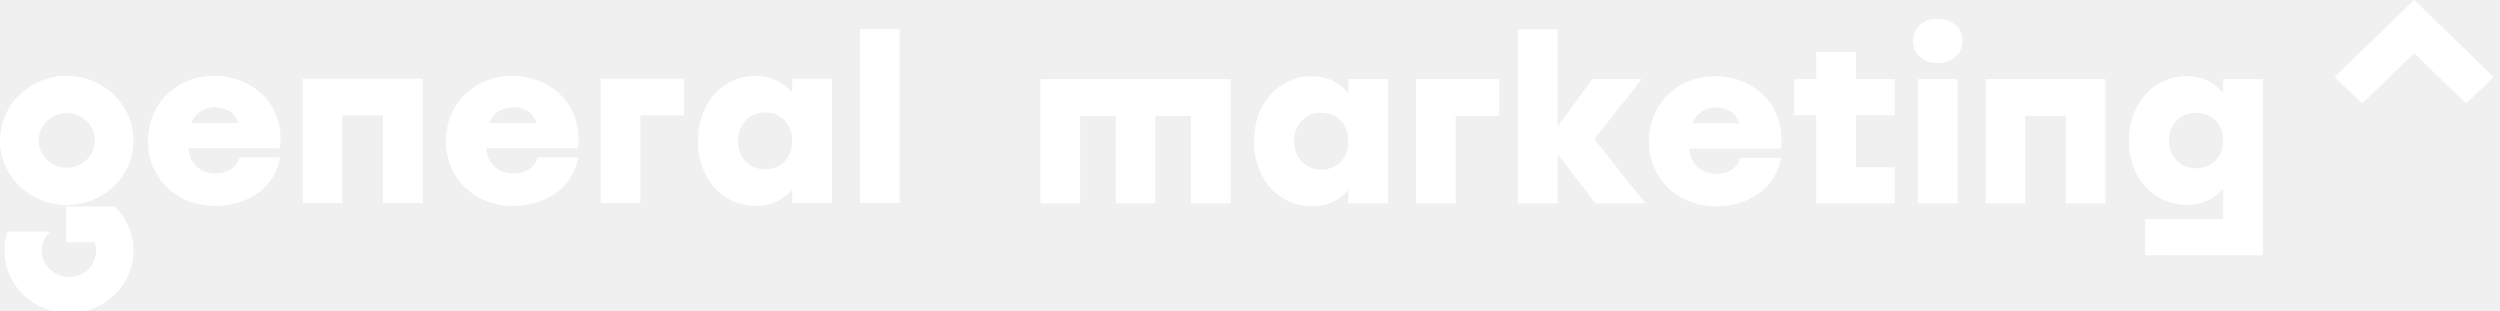
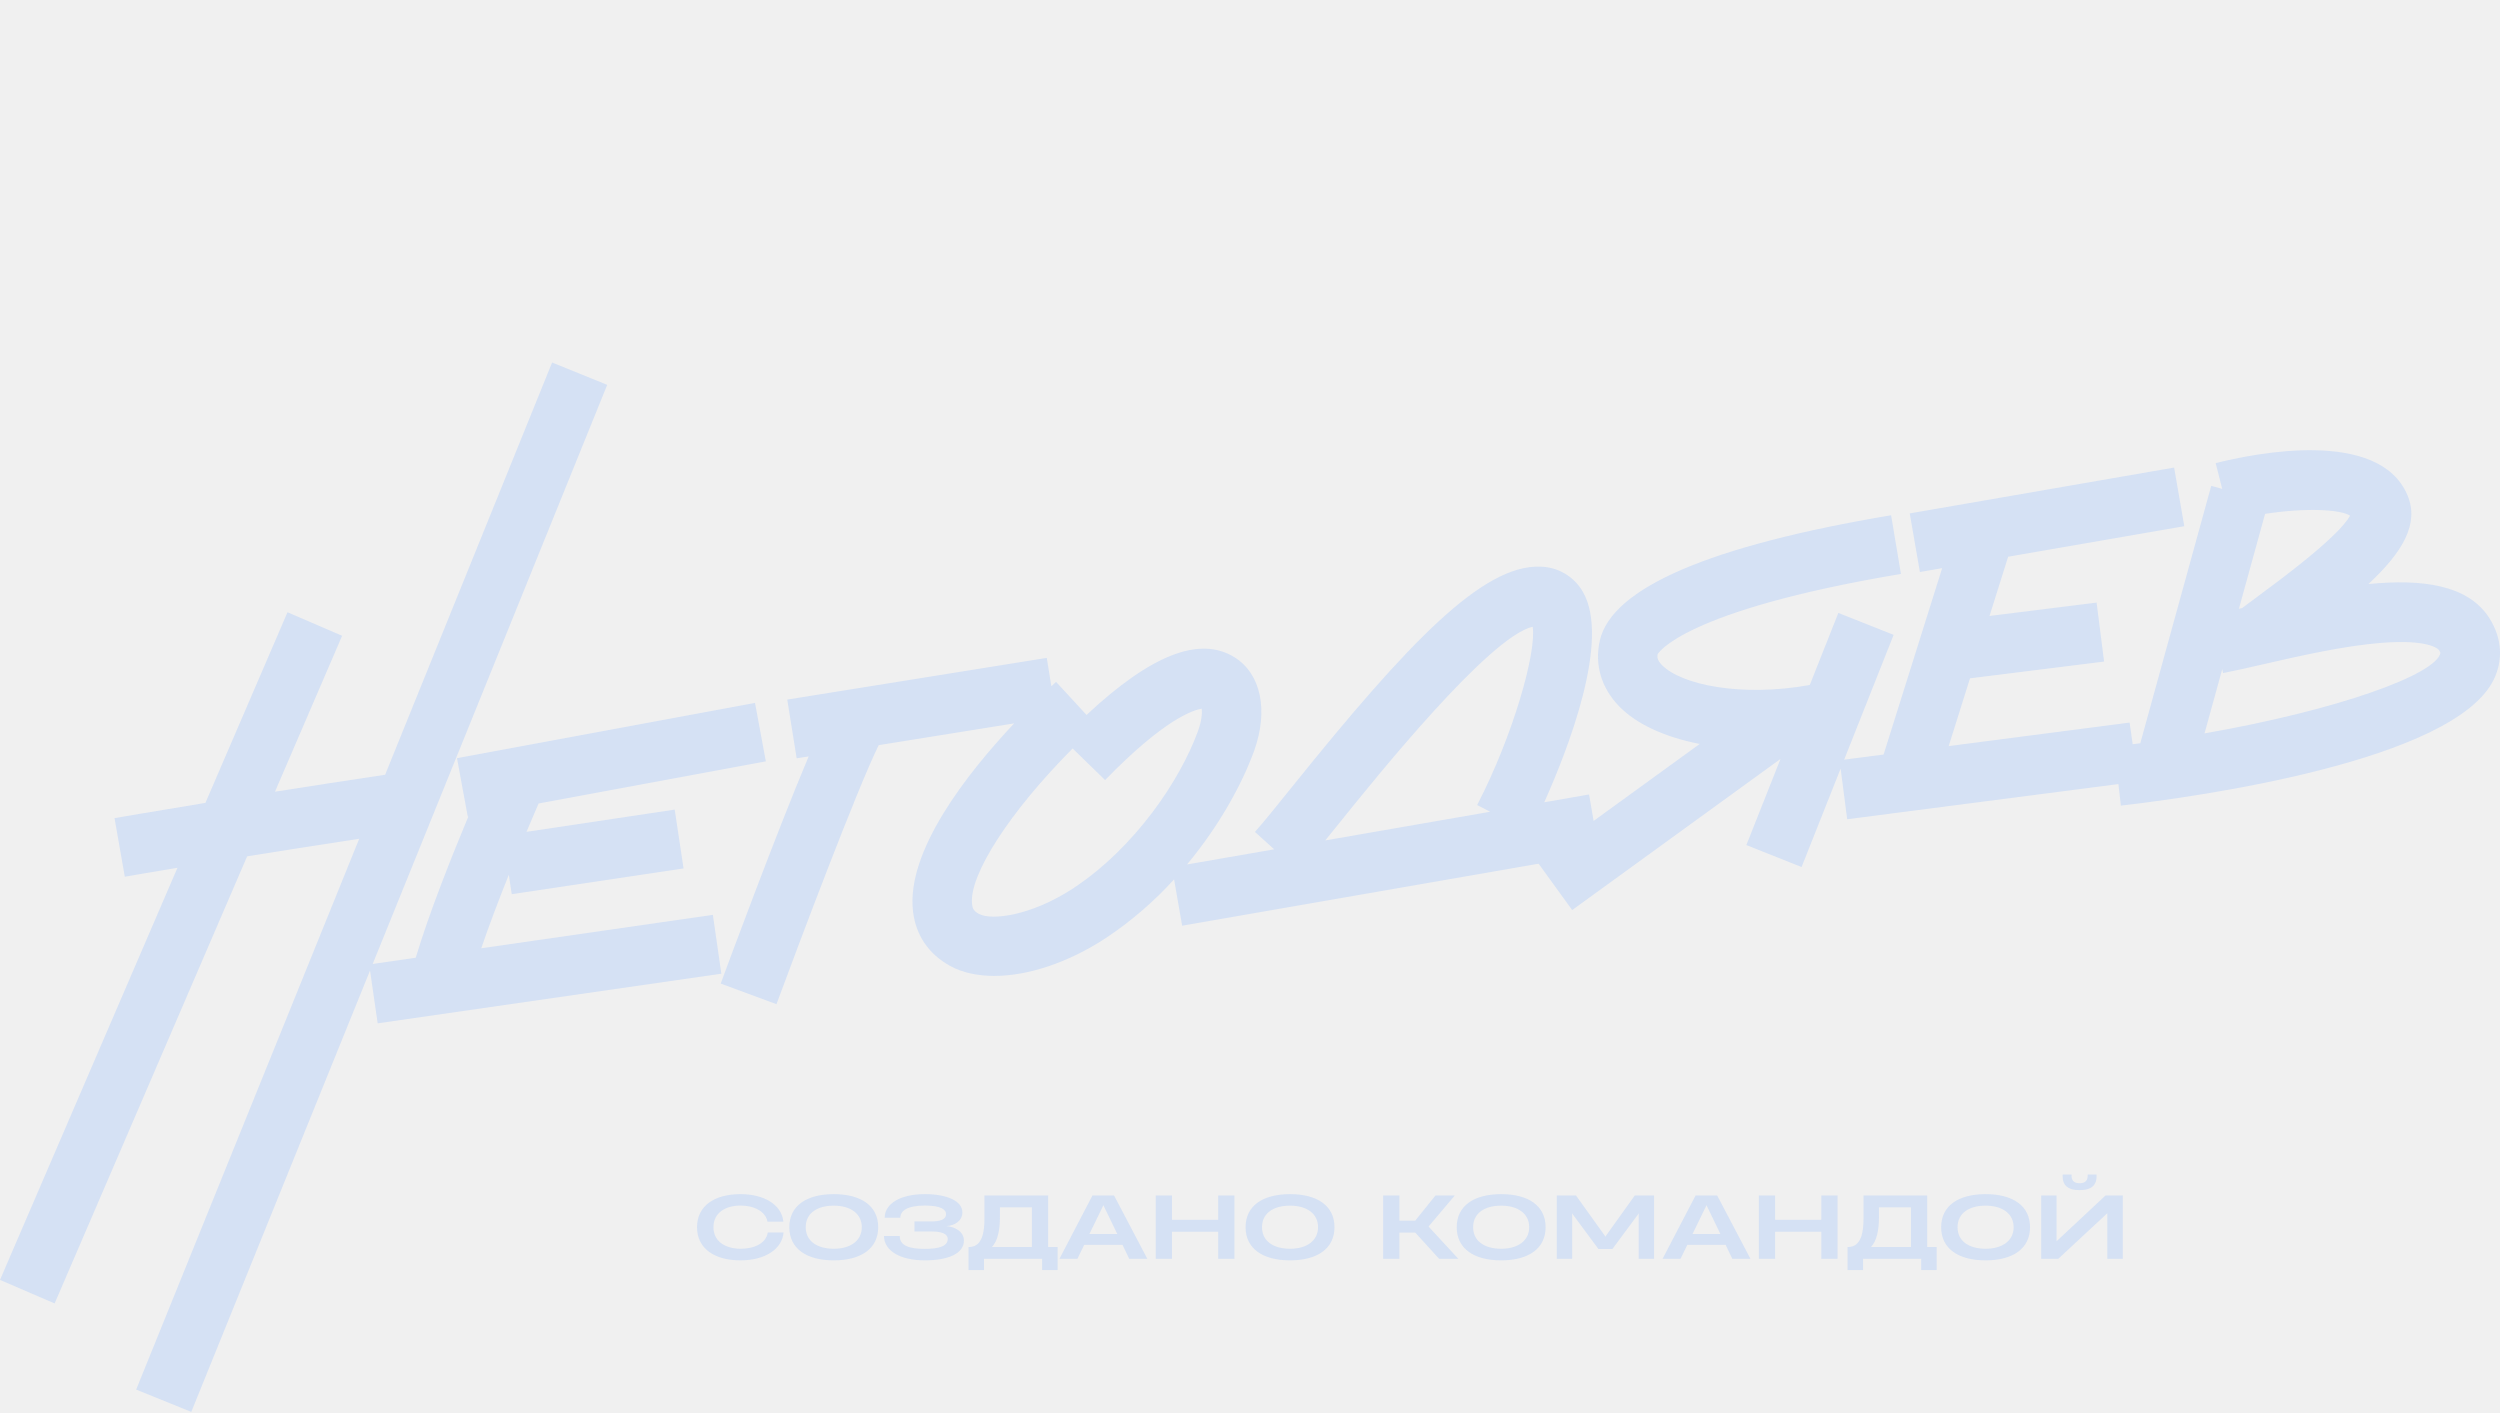
- <svg xmlns="http://www.w3.org/2000/svg" width="201" height="25" viewBox="0 0 201 25" fill="none">
-   <g clip-path="url(#clip0_3015_350)">
-     <path d="M5.368 13.486C4.118 13.486 3.102 12.502 3.102 11.293C3.102 10.084 4.118 9.1 5.368 9.1C6.617 9.1 7.633 10.084 7.633 11.293C7.633 12.502 6.617 13.486 5.368 13.486ZM5.368 6.099C2.403 6.099 0 8.424 0 11.293C0 14.162 2.403 16.487 5.368 16.487C8.332 16.487 10.735 14.162 10.735 11.293C10.735 8.424 8.332 6.099 5.368 6.099Z" fill="white" />
-     <path d="M9.214 16.601V16.598H5.31V19.485H7.626C7.874 20.22 7.699 21.063 7.096 21.646C6.244 22.473 4.853 22.473 4.001 21.646C3.147 20.82 3.147 19.476 4.001 18.649L3.974 18.623H0.608C0.037 20.354 0.463 22.325 1.881 23.697C3.908 25.658 7.189 25.658 9.216 23.697C11.24 21.736 11.242 18.559 9.216 16.598L9.214 16.601Z" fill="white" />
-     <path d="M196.307 2.14L194.096 -0L191.886 2.14L187.702 6.187L189.913 8.326L194.096 4.279L198.278 8.326L200.489 6.187L196.307 2.14Z" fill="white" />
-     <path d="M15.371 9.882C15.71 9.087 16.384 8.622 17.279 8.622C18.035 8.622 18.897 8.955 19.158 9.882H15.371ZM22.52 10.518C22.176 7.787 19.869 6.098 17.223 6.098V6.098C14.165 6.098 11.895 8.367 11.895 11.333C11.895 14.287 14.146 16.557 17.317 16.557C19.831 16.557 22.12 15.14 22.52 12.659L19.237 12.659C19.043 13.524 18.236 13.942 17.336 13.942C16.117 13.942 15.254 13.192 15.141 11.919H22.501C22.551 11.568 22.596 11.124 22.52 10.518Z" fill="white" />
-     <path d="M24.334 16.321H27.523V9.282H30.788V16.321H33.978V6.335H24.334V16.321Z" fill="white" />
-     <path d="M39.329 9.882C39.669 9.087 40.342 8.622 41.237 8.622C41.993 8.622 42.855 8.955 43.116 9.882H39.329ZM46.478 10.518C46.134 7.787 43.827 6.098 41.181 6.098V6.098C38.123 6.098 35.852 8.367 35.852 11.333C35.852 14.287 38.104 16.557 41.275 16.557C43.789 16.557 46.078 15.14 46.478 12.659L43.195 12.659C43.001 13.524 42.194 13.942 41.294 13.942C40.075 13.942 39.212 13.192 39.099 11.919H46.459C46.509 11.568 46.554 11.124 46.478 10.518Z" fill="white" />
-     <path d="M48.293 16.321H51.483V9.282H54.99V6.335H48.293V16.321Z" fill="white" />
-     <path d="M61.52 13.615C60.301 13.615 59.344 12.725 59.344 11.327C59.344 9.947 60.282 9.039 61.52 9.043C62.758 9.039 63.697 9.947 63.697 11.327C63.697 12.725 62.758 13.615 61.52 13.615ZM63.697 7.463C63.03 6.651 62.069 6.098 60.752 6.098C58.18 6.098 56.117 8.222 56.117 11.327C56.117 14.414 58.143 16.557 60.769 16.557C62.081 16.557 63.034 16.026 63.697 15.243V16.32H66.887V6.334H63.697V7.463Z" fill="white" />
-     <path d="M69.138 16.321H72.327V2.34H69.138V16.321Z" fill="white" />
-     <path d="M83.655 16.348H86.845V9.309H89.709V16.348H92.898V9.309H95.75V16.348H98.941V6.361H83.655V16.348Z" fill="white" />
-     <path d="M106.226 13.641C105.006 13.641 104.049 12.752 104.049 11.354C104.049 9.974 104.987 9.066 106.226 9.069C107.464 9.066 108.402 9.974 108.402 11.354C108.402 12.752 107.464 13.641 106.226 13.641ZM108.402 7.489C107.735 6.678 106.775 6.124 105.457 6.124C102.887 6.124 100.822 8.249 100.822 11.354C100.822 14.44 102.848 16.583 105.476 16.583C106.786 16.583 107.74 16.053 108.402 15.269V16.347H111.592V6.36H108.402V7.489Z" fill="white" />
-     <path d="M113.845 16.349H117.034V9.31H120.542V6.362H113.845V16.349Z" fill="white" />
-     <path d="M132.001 6.361H128.027L125.231 10.168V2.366H122.042V16.348H125.231V12.396L128.277 16.348H132.288L128.177 11.185L132.001 6.361Z" fill="white" />
-     <path d="M136.046 9.91C136.384 9.114 137.058 8.649 137.954 8.649C138.71 8.649 139.572 8.982 139.832 9.91H136.046ZM143.193 10.545C142.852 7.814 140.543 6.125 137.897 6.125V6.125C134.839 6.125 132.569 8.395 132.569 11.361C132.569 14.315 134.821 16.584 137.991 16.584C140.505 16.584 142.795 15.168 143.193 12.686L139.912 12.686C139.718 13.552 138.911 13.97 138.011 13.97C136.791 13.97 135.928 13.219 135.815 11.946H143.175C143.226 11.595 143.271 11.151 143.193 10.545Z" fill="white" />
-     <path d="M149.214 4.163H146.025V6.361H144.257V9.266H146.025V16.348H152.332V13.443H149.214V9.266H152.332V6.361H149.214V4.163Z" fill="white" />
-     <path d="M155.795 1.513C154.654 1.513 153.804 2.225 153.804 3.291C153.804 4.358 154.654 5.07 155.795 5.07C156.936 5.07 157.787 4.358 157.787 3.291C157.787 2.225 156.936 1.513 155.795 1.513Z" fill="white" />
-     <path d="M154.199 16.348H157.389V6.361H154.199V16.348Z" fill="white" />
-     <path d="M159.643 16.348H162.832V9.309H166.098V16.348H169.287V6.361H159.643V16.348Z" fill="white" />
-     <path d="M176.566 13.534C175.347 13.534 174.389 12.644 174.389 11.3C174.389 9.975 175.329 9.067 176.566 9.07C177.804 9.067 178.742 9.975 178.742 11.3C178.742 12.644 177.804 13.534 176.566 13.534ZM178.742 7.486C178.075 6.679 177.116 6.125 175.797 6.125C173.226 6.125 171.162 8.25 171.162 11.3C171.162 14.332 173.189 16.475 175.816 16.475C177.127 16.475 178.079 15.944 178.742 15.165V17.609H172.474V20.52L181.932 20.524V6.361H178.742V7.486Z" fill="white" />
+ <svg xmlns="http://www.w3.org/2000/svg" width="131" height="74" viewBox="0 0 131 74" fill="none">
+   <mask id="mask0_2827_6898" style="mask-type:luminance" maskUnits="userSpaceOnUse" x="0" y="0" width="131" height="74">
+     <path d="M131 0H0V74H131V0Z" fill="white" />
+   </mask>
+   <g mask="url(#mask0_2827_6898)">
+     <path d="M130.475 32.441C129.366 30.63 126.905 30.328 124.104 30.604C125.891 28.942 126.788 27.449 126.15 25.944C124.651 22.409 118.08 23.769 116.101 24.267L116.443 25.617L115.869 25.458L112.151 38.946L111.752 38.998L111.592 37.863C111.248 37.911 106.276 38.556 102.111 39.096L103.228 35.544L110.254 34.666L109.862 31.576L104.251 32.276L105.224 29.182L105.208 29.176L114.457 27.573L113.924 24.5L100.07 26.902L100.603 29.974L101.769 29.771L98.7 39.538L96.634 39.806L99.227 33.266L96.33 32.117L94.832 35.894C91.239 36.542 88.085 35.88 87.078 34.84C86.823 34.578 86.834 34.415 86.862 34.281C86.871 34.259 88.117 32.004 99.61 30.074L99.094 26.999C89.593 28.596 84.456 30.805 83.83 33.567C83.546 34.821 83.905 36.042 84.841 37.009C85.763 37.959 87.263 38.633 89.065 38.983L83.506 43.016L83.267 41.63L80.919 42.039C82.165 39.258 84.4 33.527 82.945 31.017C82.721 30.622 82.397 30.293 82.008 30.061C81.617 29.829 81.174 29.702 80.72 29.693C77.701 29.575 73.803 33.65 67.7 41.236C66.886 42.247 66.183 43.121 65.758 43.592L66.766 44.504L62.202 45.297C63.921 43.23 65.105 41.036 65.715 39.347C66.477 37.234 66.077 35.311 64.698 34.447C62.875 33.307 60.328 34.293 56.935 37.463L55.338 35.73C55.258 35.8 55.179 35.877 55.091 35.96L54.851 34.473L41.252 36.658L41.745 39.736L42.374 39.636C40.684 43.643 38.121 50.57 37.765 51.54L40.687 52.62C41.838 49.5 44.91 41.346 46.043 39.046L53.143 37.905C50.667 40.537 47.464 44.614 47.843 47.765C47.993 49.01 48.663 49.995 49.782 50.612C50.421 50.967 51.219 51.138 52.097 51.138C53.861 51.138 55.977 50.447 57.947 49.153C59.261 48.28 60.461 47.247 61.522 46.079L61.944 48.507L80.623 45.258L82.383 47.687L93.298 39.769L91.509 44.282L94.403 45.432L96.449 40.274L96.792 42.929C97.302 42.863 107.651 41.524 111.004 41.086L111.135 42.215C115.193 41.745 128.596 39.878 130.675 35.606C131.169 34.585 131.1 33.46 130.475 32.441ZM56.233 46.55C54.038 47.987 51.951 48.25 51.288 47.885C51.024 47.739 50.963 47.606 50.937 47.395C50.752 45.852 52.953 42.487 56.207 39.22L57.907 40.876C60.999 37.695 62.516 37.205 62.972 37.137C62.996 37.353 62.972 37.76 62.781 38.29C61.851 40.869 59.465 44.422 56.233 46.55ZM70.125 43.195C72.121 40.712 78.038 33.359 80.314 32.841C80.516 34.177 79.304 38.5 77.404 42.185L78.084 42.536L69.445 44.038C69.659 43.774 69.886 43.492 70.127 43.191L70.125 43.195ZM123.14 27.025C122.552 28.114 119.491 30.379 118.294 31.262C118.004 31.477 117.735 31.678 117.486 31.863L117.318 31.901L118.69 26.926C120.856 26.593 122.637 26.696 123.145 27.02L123.14 27.025ZM115.516 38.434L116.448 35.055L116.489 35.269C117.084 35.154 117.778 34.995 118.581 34.811C120.456 34.381 122.788 33.847 124.758 33.688C127.411 33.475 127.808 34.068 127.811 34.074C127.838 34.117 127.861 34.162 127.879 34.209C127.66 35.344 122.52 37.205 115.522 38.429L115.516 38.434Z" fill="#D5E1F4" />
+     <path d="M37.799 51.022L37.354 47.938L25.218 49.689C25.644 48.441 26.163 47.084 26.662 45.837L26.815 46.856L35.818 45.506L35.355 42.423L27.588 43.588C27.841 42.987 28.06 42.476 28.222 42.103L40.13 39.895L39.562 36.83L23.946 39.726L24.511 42.791L24.542 42.785C23.663 44.89 22.478 47.862 21.785 50.184L19.529 50.511L31.818 20.166L28.93 18.995L20.181 40.596C18.084 40.911 16.142 41.211 14.409 41.485L17.927 33.315L15.065 32.082L10.764 42.071C7.809 42.554 6.033 42.865 6.001 42.87L6.54 45.941C6.564 45.936 7.561 45.762 9.299 45.472L0 67.068L2.862 68.301L12.95 44.872C14.652 44.598 16.633 44.286 18.822 43.952L7.135 72.814L10.023 73.984L19.39 50.855L19.79 53.623L37.799 51.022Z" fill="#D5E1F4" />
+     <path d="M38.802 66.043C37.429 66.043 36.524 65.418 36.524 64.306C36.524 63.194 37.429 62.573 38.802 62.573C40.05 62.573 40.96 63.131 41.049 64.015H40.215C40.126 63.488 39.52 63.171 38.816 63.171C37.986 63.171 37.385 63.569 37.385 64.306C37.385 65.034 37.986 65.435 38.816 65.435C39.547 65.435 40.153 65.132 40.229 64.582H41.058C40.982 65.476 40.059 66.043 38.802 66.043ZM43.691 66.043C42.251 66.043 41.36 65.422 41.36 64.306C41.36 63.189 42.251 62.573 43.691 62.573C45.127 62.573 46.018 63.189 46.018 64.306C46.018 65.422 45.127 66.043 43.691 66.043ZM42.22 64.306C42.22 65.034 42.818 65.435 43.691 65.435C44.561 65.435 45.158 65.016 45.158 64.306C45.158 63.591 44.561 63.176 43.691 63.176C42.818 63.176 42.22 63.573 42.22 64.306ZM48.462 66.043C47.16 66.043 46.322 65.534 46.322 64.766H47.146C47.146 65.284 47.659 65.44 48.462 65.44C49.197 65.44 49.661 65.306 49.661 64.917V64.913C49.661 64.681 49.389 64.529 48.823 64.529H47.918V64.002H48.823C49.233 64.002 49.572 63.913 49.572 63.622V63.618C49.572 63.372 49.282 63.171 48.47 63.171C47.574 63.171 47.178 63.426 47.178 63.81H46.357C46.357 63.095 47.138 62.573 48.466 62.573C49.692 62.573 50.428 62.966 50.428 63.52V63.524C50.428 63.984 50.022 64.216 49.603 64.248C50.022 64.288 50.508 64.516 50.508 65.011V65.016C50.508 65.681 49.696 66.043 48.462 66.043ZM51.562 66.552H50.751V65.342H50.787C51.478 65.342 51.585 64.529 51.585 63.881V62.644H54.924V65.342H55.419V66.552H54.607V65.962H51.562V66.552ZM51.981 65.342H54.072V63.265H52.396V63.783C52.396 64.471 52.276 65.02 51.981 65.342ZM55.515 65.962L57.245 62.644H58.377L60.12 65.962H59.171L58.819 65.23H56.812L56.456 65.962H55.515ZM57.084 64.663H58.547L57.856 63.234L57.82 63.158H57.811L57.78 63.234L57.084 64.663ZM63.833 65.962V64.542H61.412V65.962H60.561V62.644H61.412V63.917H63.833V62.644H64.685V65.962H63.833ZM67.6 66.043C66.16 66.043 65.268 65.422 65.268 64.306C65.268 63.189 66.16 62.573 67.6 62.573C69.035 62.573 69.927 63.189 69.927 64.306C69.927 65.422 69.035 66.043 67.6 66.043ZM66.129 64.306C66.129 65.034 66.726 65.435 67.6 65.435C68.469 65.435 69.066 65.016 69.066 64.306C69.066 63.591 68.469 63.176 67.6 63.176C66.726 63.176 66.129 63.573 66.129 64.306ZM72.477 65.962V62.644H73.329V63.962H74.158L75.219 62.644H76.231L74.867 64.257V64.283L76.418 65.962H75.411L74.158 64.587H73.329V65.962H72.477ZM78.663 66.043C77.223 66.043 76.332 65.422 76.332 64.306C76.332 63.189 77.223 62.573 78.663 62.573C80.099 62.573 80.99 63.189 80.99 64.306C80.99 65.422 80.099 66.043 78.663 66.043ZM77.192 64.306C77.192 65.034 77.789 65.435 78.663 65.435C79.532 65.435 80.13 65.016 80.13 64.306C80.13 63.591 79.532 63.176 78.663 63.176C77.789 63.176 77.192 63.573 77.192 64.306ZM81.574 65.962V62.644H82.582L84.084 64.739L84.124 64.806L84.164 64.739L85.662 62.644H86.674V65.962H85.867V63.631L85.872 63.573L85.845 63.618L84.49 65.449H83.758L82.403 63.618L82.377 63.573L82.381 63.631V65.962H81.574ZM87.119 65.962L88.848 62.644H89.981L91.724 65.962H90.774L90.422 65.23H88.416L88.059 65.962H87.119ZM88.688 64.663H90.15L89.459 63.234L89.423 63.158H89.414L89.383 63.234L88.688 64.663ZM95.436 65.962V64.542H93.016V65.962H92.164V62.644H93.016V63.917H95.436V62.644H96.288V65.962H95.436ZM97.625 66.552H96.813V65.342H96.849C97.54 65.342 97.647 64.529 97.647 63.881V62.644H100.986V65.342H101.481V66.552H100.669V65.962H97.625V66.552ZM98.044 65.342H100.134V63.265H98.458V63.783C98.458 64.471 98.338 65.02 98.044 65.342ZM104.047 66.043C102.607 66.043 101.716 65.422 101.716 64.306C101.716 63.189 102.607 62.573 104.047 62.573C105.483 62.573 106.374 63.189 106.374 64.306C106.374 65.422 105.483 66.043 104.047 66.043ZM102.576 64.306C102.576 65.034 103.174 65.435 104.047 65.435C104.917 65.435 105.514 65.016 105.514 64.306C105.514 63.591 104.917 63.176 104.047 63.176C103.174 63.176 102.576 63.573 102.576 64.306ZM111.234 65.962H110.422V63.569L110.404 63.591L107.854 65.962H106.958V62.644H107.765V65.047L107.792 65.016L110.329 62.644H111.234V65.962ZM108.082 61.546H108.55C108.532 61.832 108.652 62.001 108.969 62.001C109.294 62.001 109.41 61.832 109.392 61.546H109.86C109.892 62.082 109.62 62.363 108.969 62.363C108.322 62.363 108.055 62.082 108.082 61.546Z" fill="#D5E1F4" />
  </g>
-   <defs>
-     <clipPath id="clip0_3015_350">
-       <rect width="201" height="25" fill="white" />
-     </clipPath>
-   </defs>
</svg>
